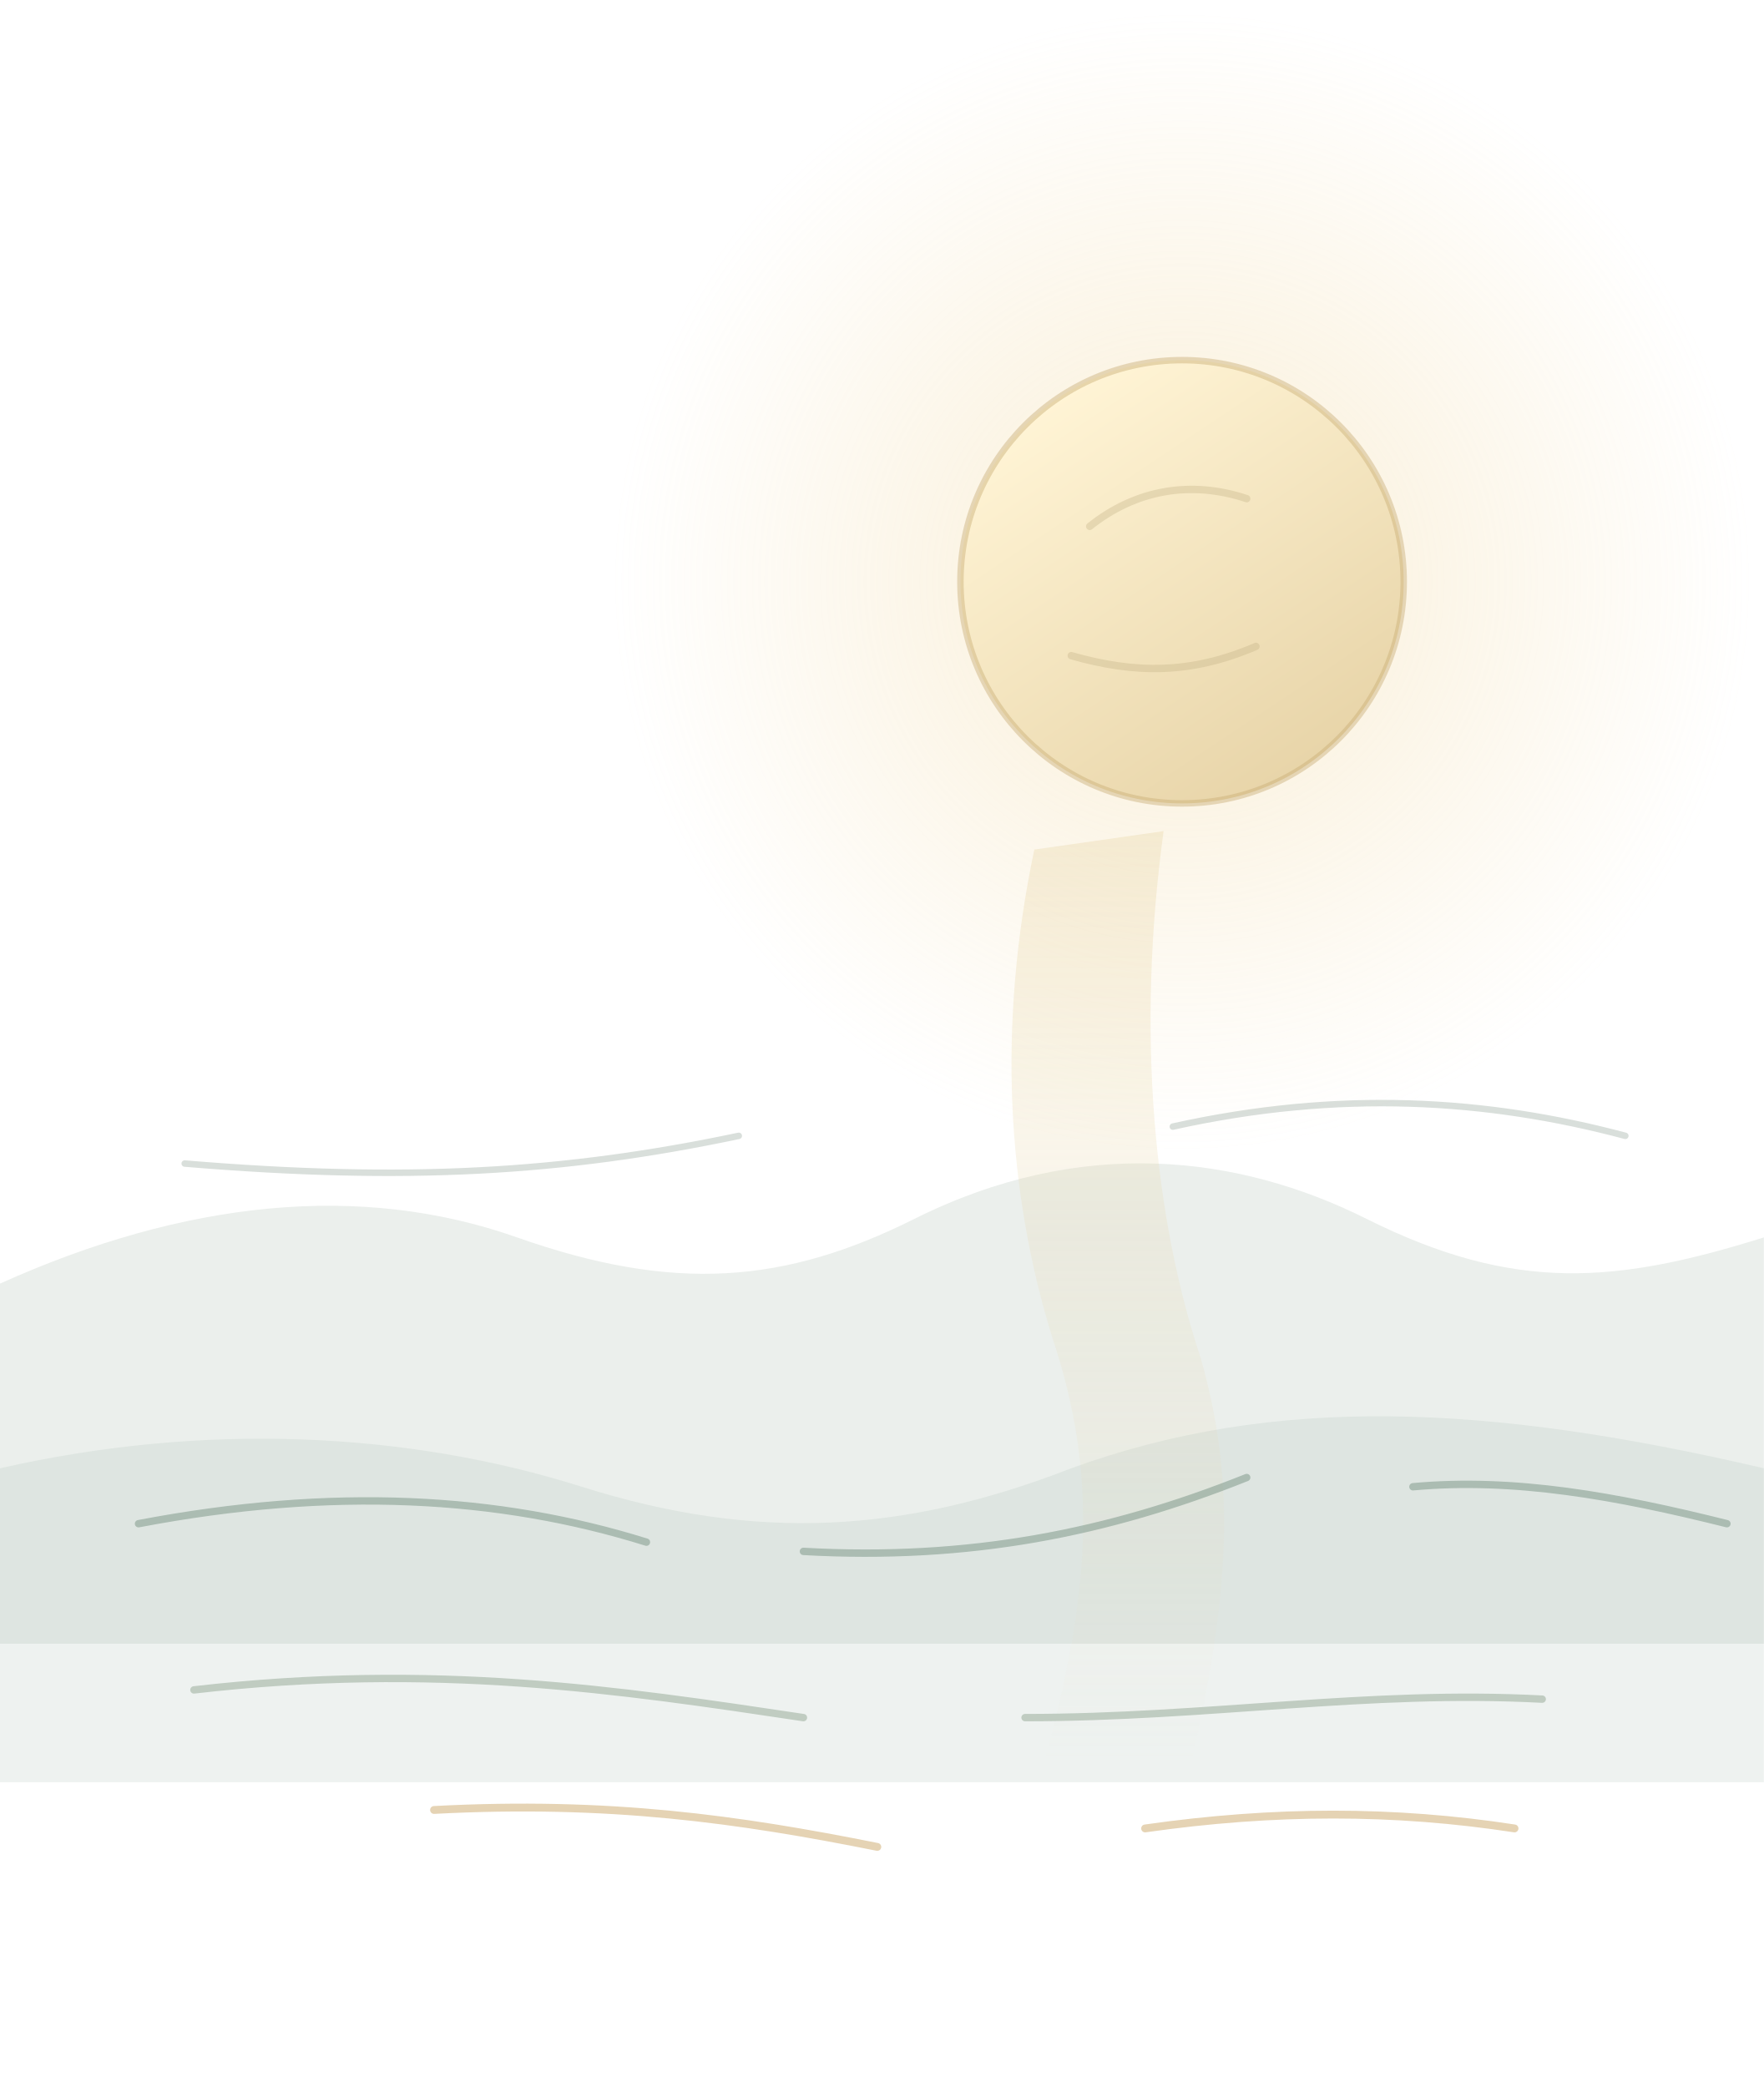
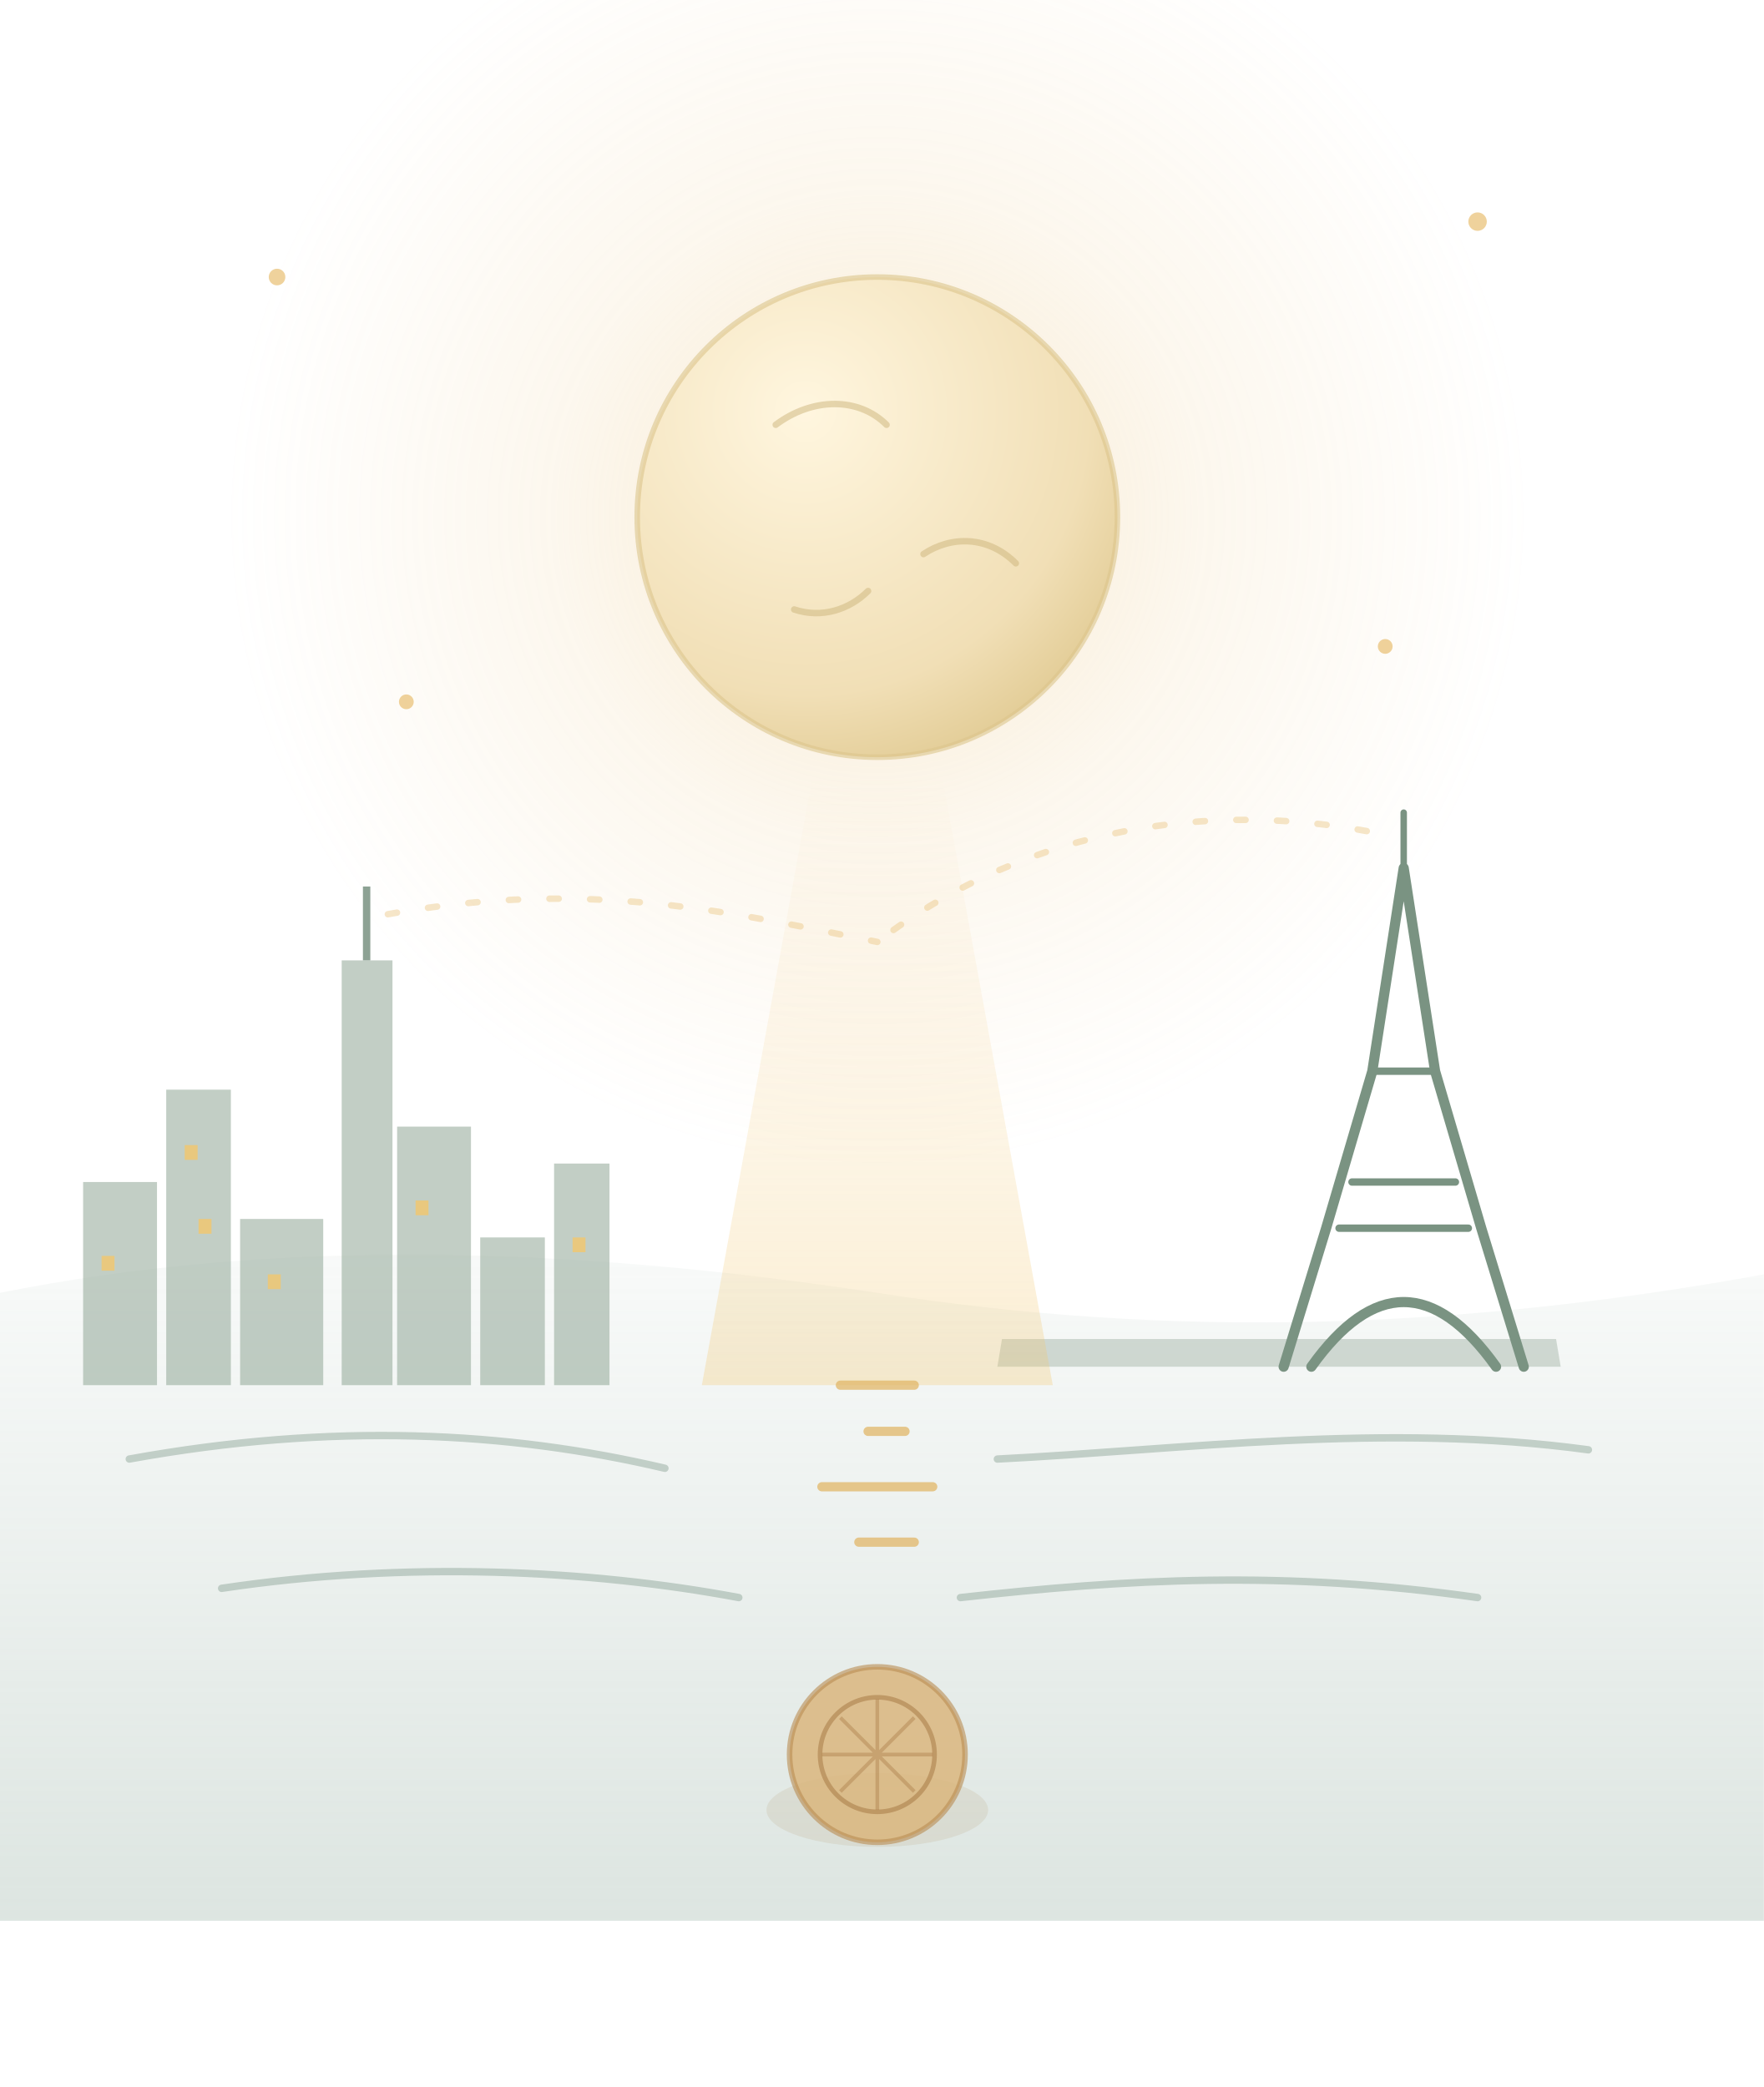
<svg xmlns="http://www.w3.org/2000/svg" viewBox="0 0 191 226" role="img" aria-labelledby="title desc">
  <defs>
    <radialGradient id="am-halo">
-       <stop stop-color="#efd08c" stop-opacity=".36" />
-       <stop offset="1" stop-color="#efd08c" stop-opacity="0" />
+       <stop stop-color="#e9bf72" stop-opacity="0.34" />
+       <stop offset=".5" stop-color="#e9bf72" stop-opacity="0.12" />
+       <stop offset="1" stop-color="#e9bf72" stop-opacity="0" />
    </radialGradient>
-     <linearGradient id="am-disc" x1=".2" y1=".1" x2=".8" y2="1">
-       <stop stop-color="#fff4d5" />
-       <stop offset="1" stop-color="#e6d2a5" />
+     <radialGradient id="am-disc" cx=".35" cy=".28" r=".82">
+       <stop stop-color="#fff6df" />
+       <stop offset=".72" stop-color="#f1dfb6" />
+       <stop offset="1" stop-color="#dfc88f" />
+     </radialGradient>
+     <linearGradient id="am-water" x1="0" y1="0" x2="0" y2="1">
+       <stop stop-color="#8da99b" stop-opacity="0.06" />
+       <stop offset="1" stop-color="#8da99b" stop-opacity="0.3" />
    </linearGradient>
-     <linearGradient id="am-reflection" x1="0" y1="0" x2="0" y2="1">
-       <stop stop-color="#e8d6a8" stop-opacity=".36" />
-       <stop offset="1" stop-color="#e8d6a8" stop-opacity="0" />
+     <linearGradient id="am-ref" x1="0" y1="0" x2="0" y2="1">
+       <stop stop-color="#f2c66d" stop-opacity="0.0" />
+       <stop offset="1" stop-color="#f2c66d" stop-opacity="0.3" />
    </linearGradient>
  </defs>
-   <circle cx="128" cy="63" r="62" fill="url(#am-halo)" />
-   <circle cx="128" cy="63" r="24" fill="url(#am-disc)" stroke="#c9ad75" stroke-opacity=".44" stroke-width=".7" />
-   <path d="M118 57c5-4 11-5 17-3m-19 17c7 2 13 2 20-1" fill="none" stroke="#c4b184" stroke-opacity=".34" stroke-width=".8" stroke-linecap="round" />
-   <path d="M0 139c20-9 39-11 56-5 17 6 29 5 43-2 18-9 35-7 49 0 16 8 27 7 43 2v44H0Z" fill="#acbdb0" fill-opacity=".24" />
-   <path d="M0 159c22-5 44-4 63 2 19 6 35 5 53-2 22-8 45-7 75 0v34H0Z" fill="#a6bbb0" fill-opacity=".19" />
-   <path d="M126 90c-3 22-1 42 4 57 4 14 3 26-1 44h-16c5-18 6-31 1-46-5-16-6-34-2-53Z" fill="url(#am-reflection)" />
-   <path d="M15 165c21-4 39-3 55 2m17 1c18 1 33-2 48-8m18 1c11-1 22 1 34 4" fill="none" stroke="#849d8f" stroke-opacity=".57" stroke-width=".8" stroke-linecap="round" />
-   <path d="M21 183c26-3 46 0 66 3m24 0c20 0 37-3 56-2" fill="none" stroke="#9caf9e" stroke-opacity=".56" stroke-width=".8" stroke-linecap="round" />
-   <path d="M47 196c19-1 33 1 48 4m29-2c14-2 27-2 40 0" fill="none" stroke="#d0b27b" stroke-opacity=".57" stroke-width=".85" stroke-linecap="round" />
-   <path d="M20 126c24 2 41 1 60-3m47-1c18-4 34-3 49 1" fill="none" stroke="#7f9588" stroke-opacity=".3" stroke-width=".7" stroke-linecap="round" />
+   <circle cx="95" cy="56" r="70" fill="url(#am-halo)" />
+   <circle cx="95" cy="56" r="26" fill="url(#am-disc)" stroke="#dcc58c" stroke-opacity=".6" stroke-width=".6" />
+   <path d="M84 46c4-3 9-3 12 0M100 60c3-2 7-2 10 1M86 66c3 1 6 0 8-2" fill="none" stroke="#cdb57a" stroke-opacity=".5" stroke-width=".7" stroke-linecap="round" />
+   <g fill="#e9bf72" fill-opacity=".7">
+     <circle cx="30" cy="30" r=".9" />
+     <circle cx="160" cy="24" r="1" />
+     <circle cx="150" cy="70" r=".8" />
+     <circle cx="44" cy="76" r=".8" />
+   </g>
+   <path d="M0 140c30-6 62-5 95 0 32 5 63 4 96-2v70H0Z" fill="url(#am-water)" />
+   <g fill="#9db0a2" fill-opacity=".62">
+     <rect x="9" y="128" width="8" height="22" />
+     <rect x="18" y="118" width="7" height="32" />
+     <rect x="26" y="132" width="9" height="18" />
+     <rect x="37" y="104" width="5.5" height="46" />
+     <rect x="43" y="122" width="8" height="28" />
+     <rect x="52" y="134" width="7" height="16" />
+     <rect x="60" y="126" width="6" height="24" />
+   </g>
+   <path d="M39.7 104v-8" stroke="#8da294" stroke-width=".8" />
+   <g fill="#f2c66d" fill-opacity=".8">
+     <rect x="20" y="124" width="1.4" height="1.6" />
+     <rect x="21.5" y="132" width="1.4" height="1.6" />
+     <rect x="29" y="138" width="1.4" height="1.6" />
+     <rect x="45" y="130" width="1.4" height="1.6" />
+     <rect x="11" y="136" width="1.4" height="1.6" />
+     <rect x="62" y="134" width="1.4" height="1.6" />
+   </g>
+   <path d="M108 148l.5-3h60l.5 3Z" fill="#a8b9ad" fill-opacity=".5" />
+   <g fill="none" stroke="#7a9382" stroke-linecap="round" stroke-linejoin="round">
+     <path d="M142 148q10-14 20 0M152 94l-3.4 22-5 17-4.6 15M152 94l3.4 22 5 17 4.6 15" stroke-width="1.1" />
+     <path d="M149 116h6M145 133h14M146.4 128h11.2" stroke-width=".8" />
+     <path d="M152 94v-6" stroke-width=".7" />
+   </g>
+   <path d="M88 84h14l12 66H76Z" fill="url(#am-ref)" />
+   <path d="M42 99c22-4 38 0 53 3M148 90c-16-3-36-1-53 12" fill="none" stroke="#e9bf72" stroke-opacity=".38" stroke-width=".7" stroke-dasharray="1 3.4" stroke-linecap="round" />
+   <g fill="none" stroke-linecap="round">
+     <path d="M91 150h8m-5 5h4m-9 6h12m-8 6h6" stroke="#e1b768" stroke-opacity=".75" stroke-width="1" />
+     <path d="M14 158c22-4 41-3 58 1m36-1c20-1 42-4 64-1M24 172c20-3 40-2 56 1m24 0c18-2 35-3 56 0" stroke="#829b8d" stroke-opacity=".42" stroke-width=".8" />
+   </g>
+   <ellipse cx="95" cy="196" rx="12" ry="4" fill="#b8a27a" fill-opacity=".18" />
+   <circle cx="95" cy="190" r="9.5" fill="#dbb67e" fill-opacity=".85" stroke="#b98d53" stroke-opacity=".6" stroke-width=".6" />
+   <circle cx="95" cy="190" r="6.2" fill="none" stroke="#a87a45" stroke-opacity=".55" stroke-width=".5" />
+   <path d="M95 184v12M89 190h12M91 186l8 8M99 186l-8 8" stroke="#a87a45" stroke-opacity=".4" stroke-width=".4" />
</svg>
